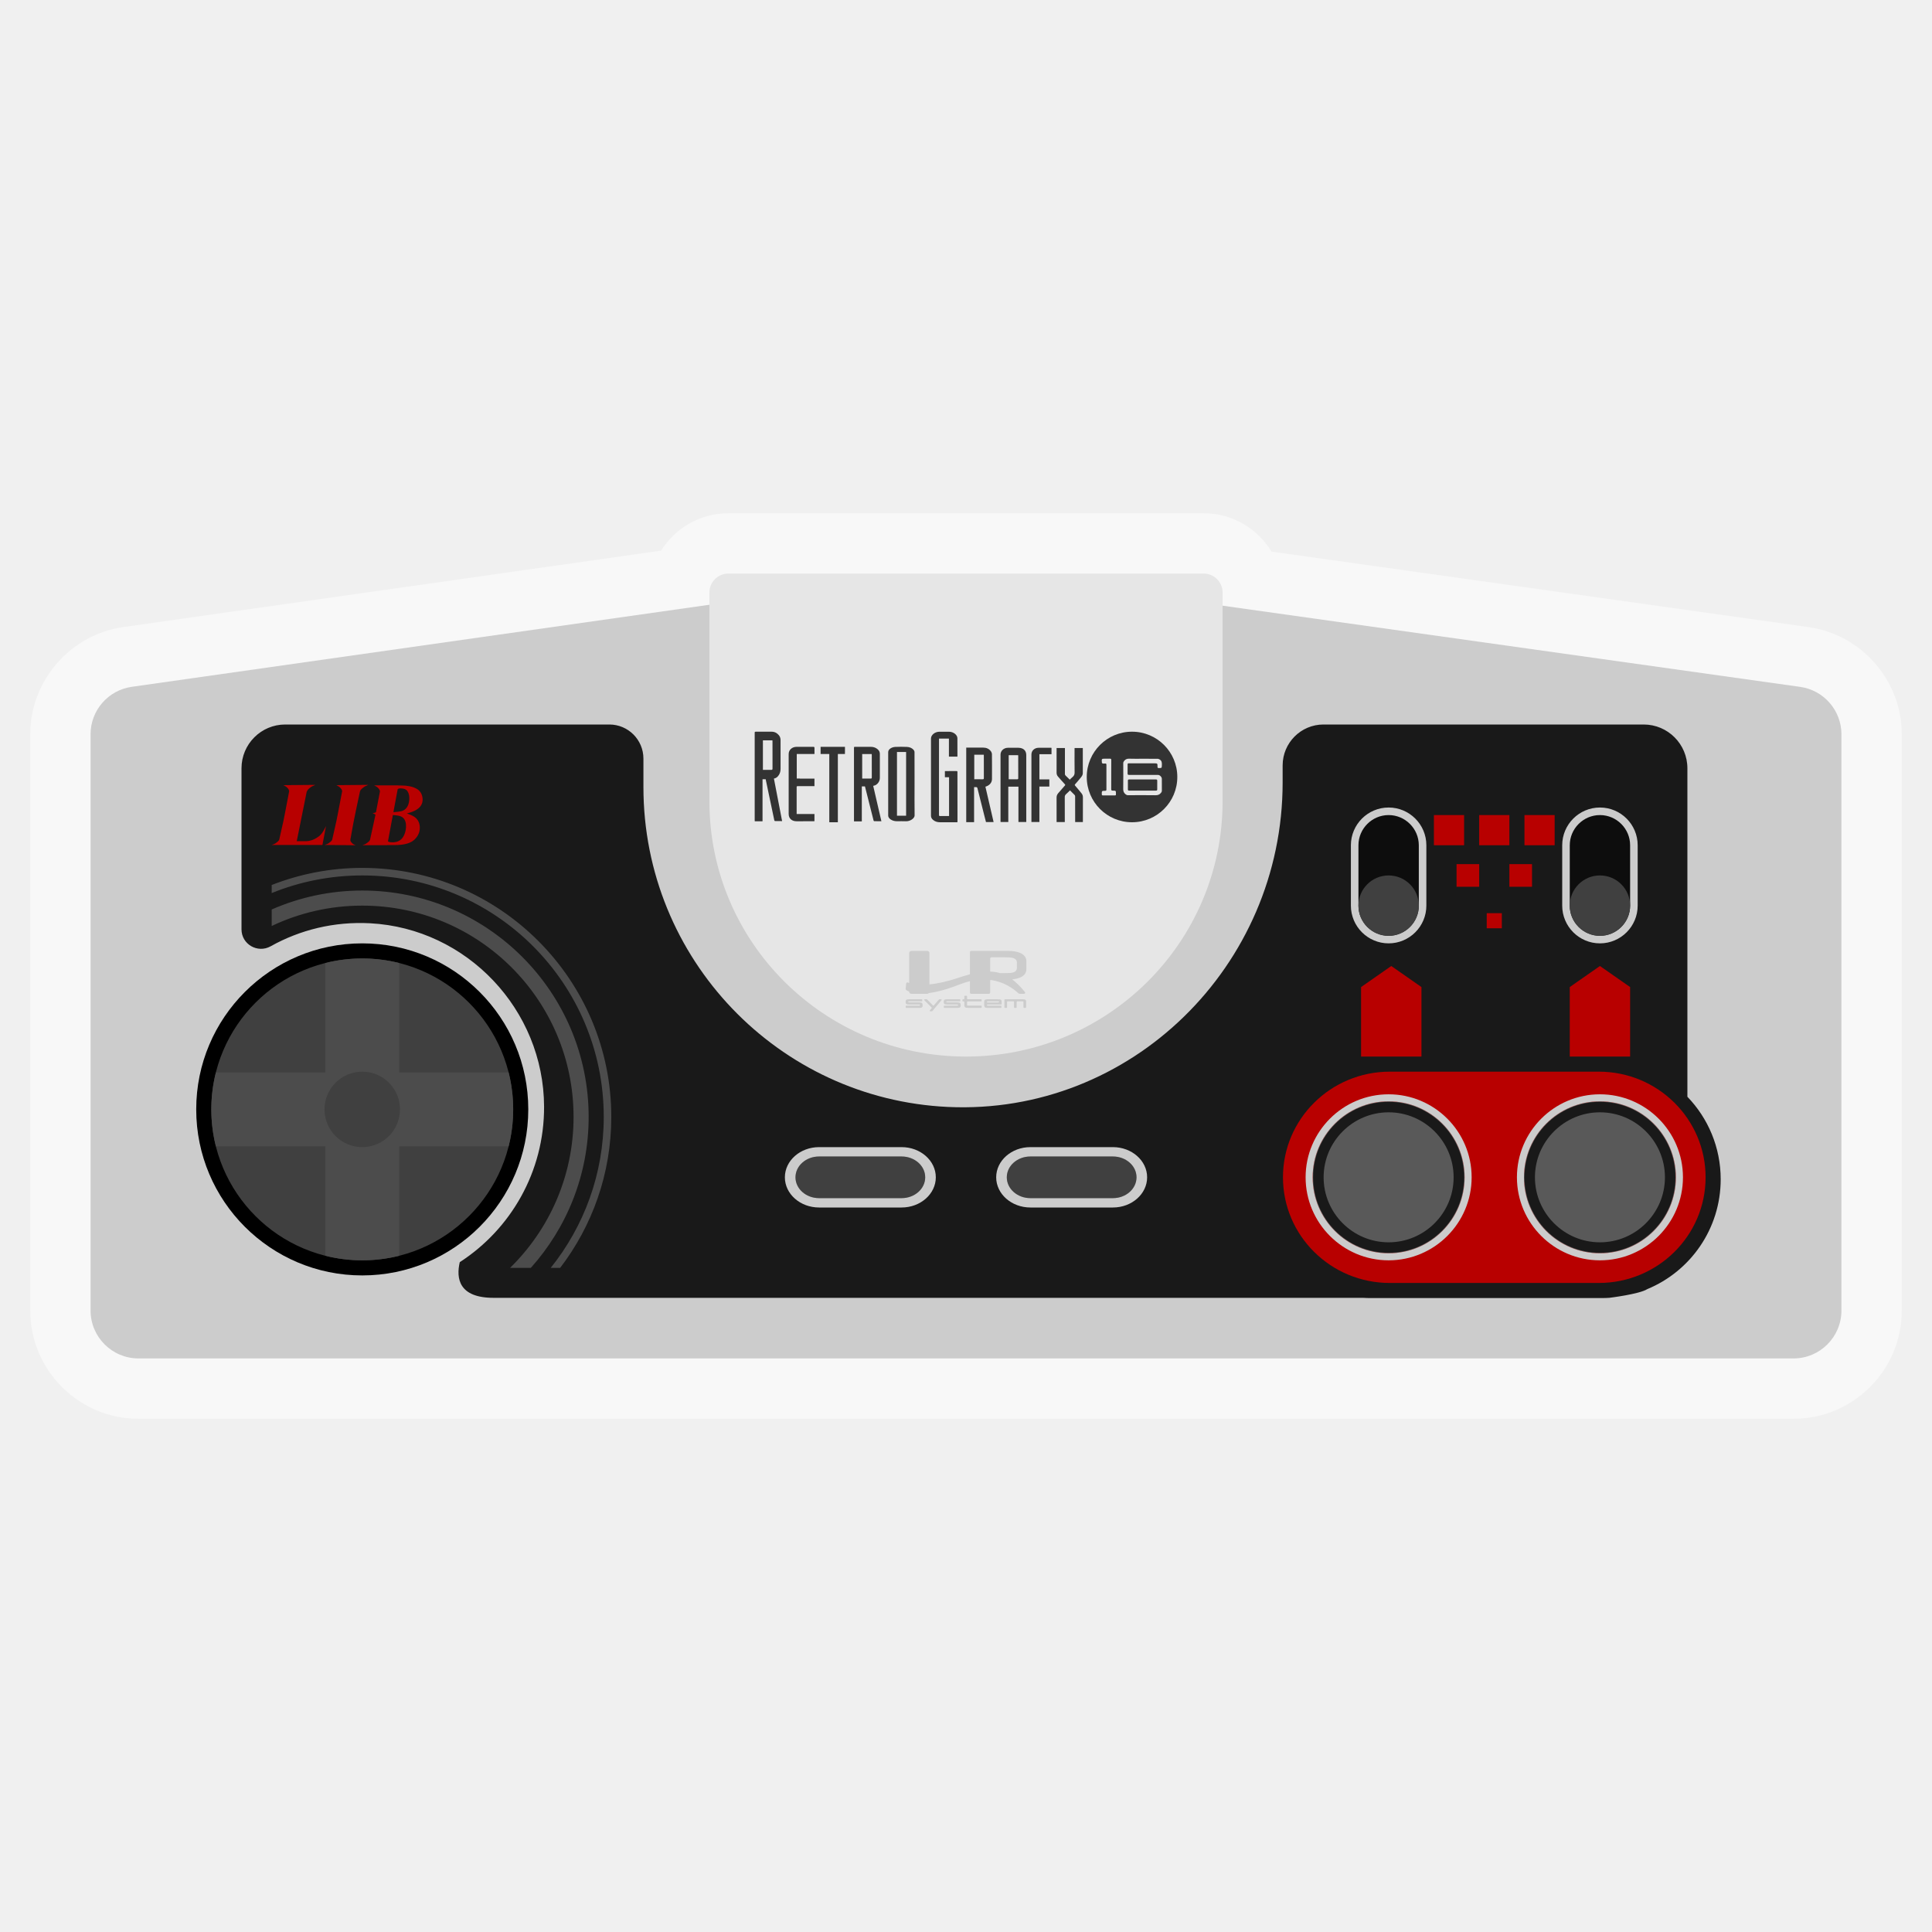
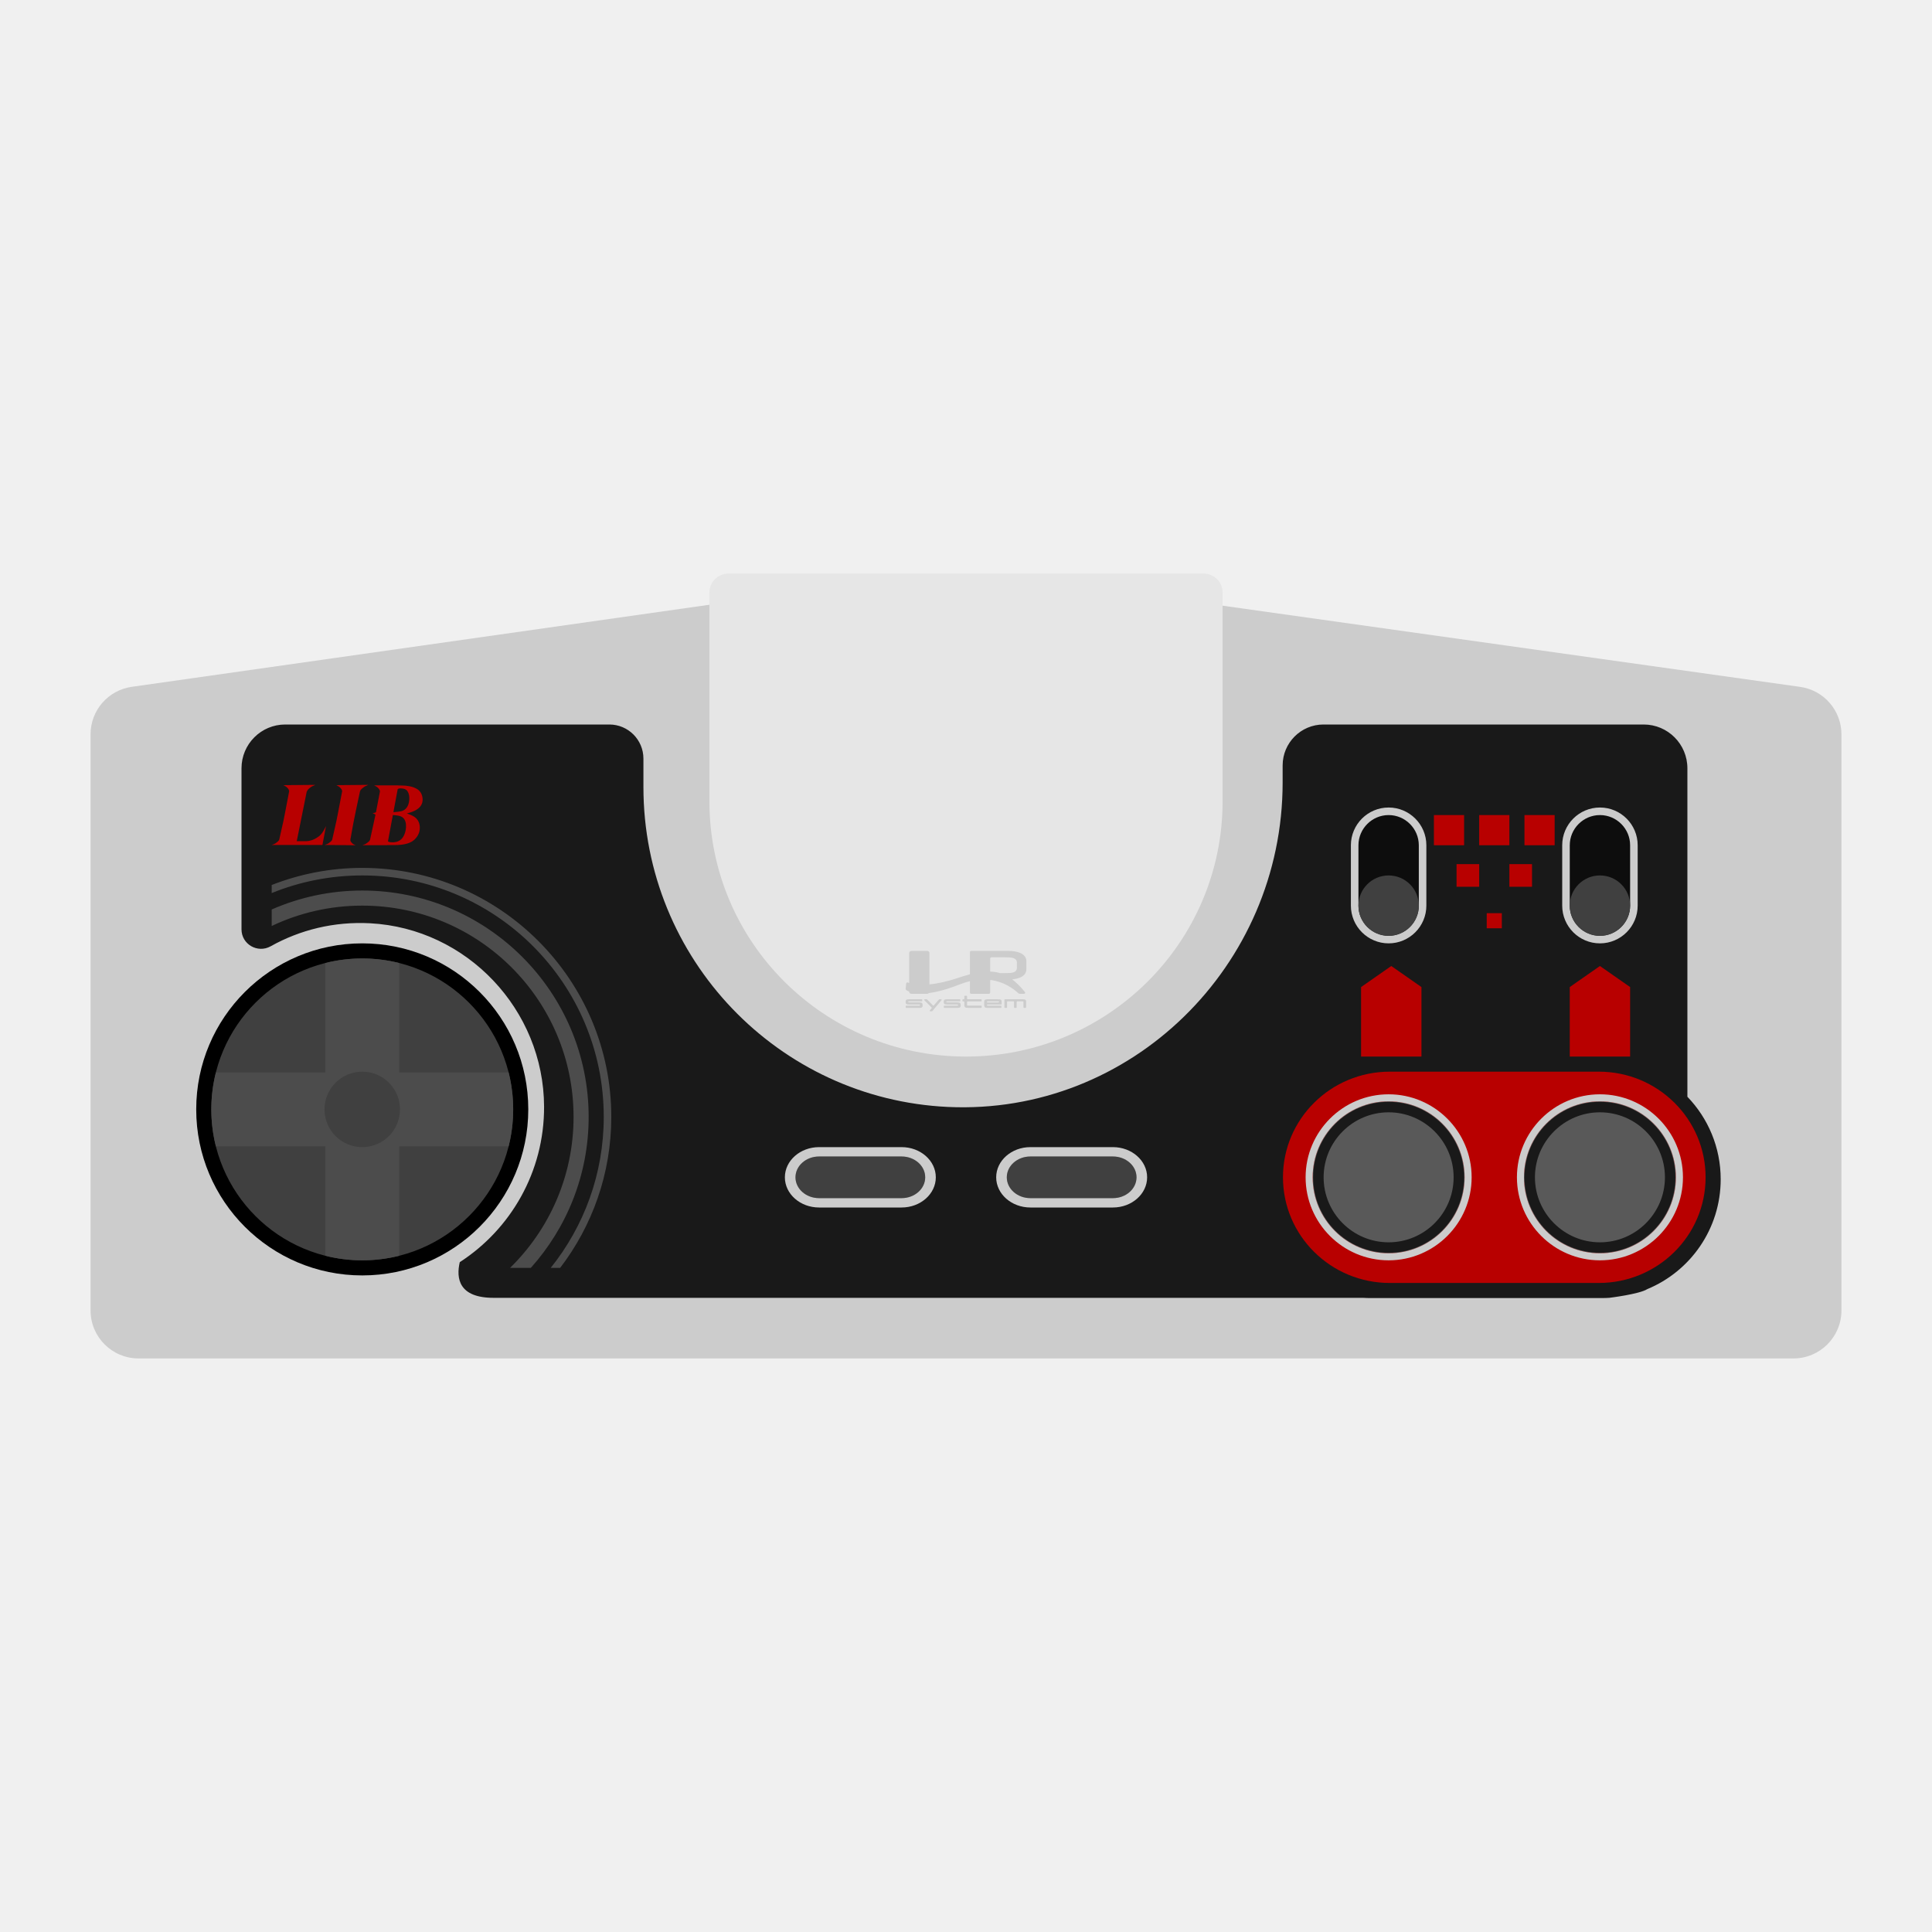
<svg xmlns="http://www.w3.org/2000/svg" viewBox="0 0 341.333 341.333" height="341.333" width="341.333" xml:space="preserve" id="svg2" version="1.1">
  <defs id="defs6">
    <clipPath id="clipPath18" clipPathUnits="userSpaceOnUse">
      <path id="path16" d="M 0,256 H 256 V 0 H 0 Z" />
    </clipPath>
    <clipPath id="clipPath26" clipPathUnits="userSpaceOnUse">
      <path id="path24" d="M 4,188 H 252 V 68 H 4 Z" />
    </clipPath>
  </defs>
-   <g id="g20" transform="matrix(1.333333,0,0,-1.333333,0,341.3333)">
-     <g id="g22" />
-     <g id="g34">
-       <g clip-path="url(#clipPath26)" id="g32" style="opacity:0.5">
-         <g transform="translate(239.6432,172.9085)" id="g30">
-           <path d="m 0,0 -71.153,10.001 c -1.844,3.048 -5.194,5.09 -9.013,5.09 h -62.954 c -3.765,0 -7.074,-1.984 -8.934,-4.961 L -223.308,0.005 c -7.032,-0.999 -12.335,-7.109 -12.335,-14.212 v -76.346 c 0,-7.916 6.439,-14.356 14.354,-14.356 H -1.998 c 7.915,0 14.355,6.44 14.355,14.356 v 76.337 C 12.357,-7.102 7.044,-0.99 0,0" style="fill:#ffffff;fill-opacity:1;fill-rule:nonzero;stroke:none" id="path28" />
-         </g>
-       </g>
-     </g>
-   </g>
  <g id="g36" transform="matrix(1.333333,0,0,-1.333333,16,231.5263)">
    <path d="m 0,0 c 0,-3.51 2.845,-6.355 6.355,-6.355 h 219.29 c 3.51,0 6.355,2.845 6.355,6.355 v 76.338 c 0,3.168 -2.333,5.852 -5.47,6.293 l -77.918,10.952 c -0.293,0.041 -0.589,0.062 -0.884,0.062 H 83.371 c -0.299,0 -0.598,-0.021 -0.894,-0.064 L 5.461,82.638 C 2.328,82.193 0,79.511 0,76.346" style="fill:#cccccc;fill-opacity:1;fill-rule:nonzero;stroke:none" id="path38" />
  </g>
  <g id="g40" transform="matrix(1.333333,0,0,-1.333333,304,208.3439)">
    <path d="m 0,0 c 0,4.248 -1.682,8.1 -4.412,10.932 v 43.52 c 0,3.207 -2.594,5.806 -5.795,5.806 h -42.422 c -2.991,0 -5.415,-2.43 -5.415,-5.426 v -2.261 c 0,-24.316 -20.116,-44.122 -44.359,-42.988 -22.456,1.051 -40.34,19.625 -40.34,42.385 v 3.768 c 0,2.497 -2.021,4.522 -4.514,4.522 h -42.948 c -3.201,0 -5.795,-2.599 -5.795,-5.806 V 33.121 c 0,-1.989 2.134,-3.218 3.867,-2.249 3.867,2.164 8.383,3.303 13.183,3.048 12.812,-0.683 23,-11.446 23.043,-24.3 0.029,-8.645 -4.431,-16.244 -11.172,-20.606 -0.494,-2.129 -0.149,-4.725 4.477,-4.725 h 115.204 c 0.313,-0.019 0.628,-0.031 0.946,-0.031 h 30.74 c 0.318,0 0.633,0.012 0.946,0.031 0,0 4.005,0.487 5.038,1.154 C -4.019,-12.199 0,-6.571 0,0" style="fill:#191919;fill-opacity:1;fill-rule:nonzero;stroke:none" id="path42" />
  </g>
  <g id="g44" transform="matrix(1.333333,0,0,-1.333333,212.6363,101.3333)">
    <path d="m 0,0 h -62.954 c -1.394,0 -2.523,-1.124 -2.523,-2.51 v -27.661 c 0,-18.683 15.222,-33.829 34,-33.829 18.778,0 34,15.146 34,33.829 V -2.51 C 2.523,-1.124 1.393,0 0,0" style="fill:#e6e6e6;fill-opacity:1;fill-rule:nonzero;stroke:none" id="path46" />
  </g>
  <g id="g48" transform="matrix(1.333333,0,0,-1.333333,93.33333,196)">
    <path d="m 0,0 c 0,-12.15 -9.85,-22 -22,-22 -12.15,0 -22,9.85 -22,22 0,12.15 9.85,22 22,22 C -9.85,22 0,12.15 0,0" style="fill:#000000;fill-opacity:1;fill-rule:nonzero;stroke:none" id="path50" />
  </g>
  <g id="g52" transform="matrix(1.333333,0,0,-1.333333,90.66666,196)">
    <path d="m 0,0 c 0,-11.046 -8.954,-20 -20,-20 -11.046,0 -20,8.954 -20,20 0,11.046 8.954,20 20,20 C -8.954,20 0,11.046 0,0" style="fill:#404040;fill-opacity:1;fill-rule:nonzero;stroke:none" id="path54" />
  </g>
  <g id="g56" transform="matrix(1.333333,0,0,-1.333333,70.5248,170.1407)">
    <path d="M 0,0 C -1.566,0.394 -3.205,0.605 -4.894,0.605 -6.582,0.605 -8.221,0.394 -9.787,0 v -14.501 h -14.501 c -0.394,-1.566 -0.606,-3.205 -0.606,-4.894 0,-1.688 0.212,-3.327 0.606,-4.893 h 14.501 v -14.501 c 1.566,-0.394 3.205,-0.606 4.893,-0.606 1.689,0 3.328,0.212 4.894,0.606 v 14.501 h 14.501 c 0.394,1.566 0.605,3.205 0.605,4.893 0,1.689 -0.211,3.328 -0.605,4.894 H 0 Z" style="fill:#4c4c4c;fill-opacity:1;fill-rule:nonzero;stroke:none" id="path58" />
  </g>
  <g id="g60" transform="matrix(1.333333,0,0,-1.333333,70.66666,196)">
    <path d="m 0,0 c 0,-2.761 -2.239,-5 -5,-5 -2.761,0 -5,2.239 -5,5 0,2.761 2.239,5 5,5 2.761,0 5,-2.239 5,-5" style="fill:#404040;fill-opacity:1;fill-rule:nonzero;stroke:none" id="path62" />
  </g>
  <g id="g64" transform="matrix(1.333333,0,0,-1.333333,282.4616,189.3333)">
    <path d="m 0,0 h -27.692 c -7.817,0 -14.154,-6.268 -14.154,-14 0,-7.732 6.337,-14 14.154,-14 H 0 c 7.817,0 14.154,6.268 14.154,14 C 14.154,-6.268 7.817,0 0,0" style="fill:#b80000;fill-opacity:1;fill-rule:nonzero;stroke:none" id="path66" />
  </g>
  <g id="g68" transform="matrix(1.333333,0,0,-1.333333,258.7584,208)">
    <path d="m 0,0 c 0,-5.561 -4.508,-10.069 -10.069,-10.069 -5.561,0 -10.069,4.508 -10.069,10.069 0,5.561 4.508,10.069 10.069,10.069 C -4.508,10.069 0,5.561 0,0" style="fill:#595959;fill-opacity:1;fill-rule:nonzero;stroke:none" id="path70" />
  </g>
  <g id="g72" transform="matrix(1.333333,0,0,-1.333333,245.3333,194.6667)">
    <path d="m 0,0 c -5.523,0 -10,-4.477 -10,-10 0,-5.523 4.477,-10 10,-10 5.523,0 10,4.477 10,10 C 10,-4.477 5.523,0 0,0 m 0,-1.387 c 4.749,0 8.613,-3.864 8.613,-8.613 0,-4.749 -3.864,-8.613 -8.613,-8.613 -4.749,0 -8.613,3.864 -8.613,8.613 0,4.749 3.864,8.613 8.613,8.613" style="fill:#191919;fill-opacity:1;fill-rule:nonzero;stroke:none" id="path74" />
  </g>
  <g id="g76" transform="matrix(1.333333,0,0,-1.333333,245.3333,193.3333)">
    <path d="m 0,0 c -6.065,0 -11,-4.935 -11,-11 0,-6.065 4.935,-11 11,-11 6.065,0 11,4.935 11,11 C 11,-4.935 6.065,0 0,0 m 0,-0.931 c 5.561,0 10.069,-4.508 10.069,-10.069 0,-5.561 -4.508,-10.069 -10.069,-10.069 -5.561,0 -10.069,4.508 -10.069,10.069 0,5.561 4.508,10.069 10.069,10.069" style="fill:#cccccc;fill-opacity:1;fill-rule:nonzero;stroke:none" id="path78" />
  </g>
  <g id="g80" transform="matrix(1.333333,0,0,-1.333333,296.0917,208)">
    <path d="m 0,0 c 0,-5.561 -4.508,-10.069 -10.069,-10.069 -5.561,0 -10.069,4.508 -10.069,10.069 0,5.561 4.508,10.069 10.069,10.069 C -4.508,10.069 0,5.561 0,0" style="fill:#595959;fill-opacity:1;fill-rule:nonzero;stroke:none" id="path82" />
  </g>
  <g id="g84" transform="matrix(1.333333,0,0,-1.333333,282.6667,194.6667)">
    <path d="m 0,0 c -5.523,0 -10,-4.477 -10,-10 0,-5.523 4.477,-10 10,-10 5.523,0 10,4.477 10,10 C 10,-4.477 5.523,0 0,0 m 0,-1.387 c 4.749,0 8.613,-3.864 8.613,-8.613 0,-4.749 -3.864,-8.613 -8.613,-8.613 -4.749,0 -8.613,3.864 -8.613,8.613 0,4.749 3.864,8.613 8.613,8.613" style="fill:#191919;fill-opacity:1;fill-rule:nonzero;stroke:none" id="path86" />
  </g>
  <g id="g88" transform="matrix(1.333333,0,0,-1.333333,282.6667,193.3333)">
    <path d="m 0,0 c -6.065,0 -11,-4.935 -11,-11 0,-6.065 4.935,-11 11,-11 6.065,0 11,4.935 11,11 C 11,-4.935 6.065,0 0,0 m 0,-0.931 c 5.561,0 10.069,-4.508 10.069,-10.069 0,-5.561 -4.508,-10.069 -10.069,-10.069 -5.561,0 -10.069,4.508 -10.069,10.069 0,5.561 4.508,10.069 10.069,10.069" style="fill:#cccccc;fill-opacity:1;fill-rule:nonzero;stroke:none" id="path90" />
  </g>
  <g id="g92" transform="matrix(1.333333,0,0,-1.333333,163.4584,208)">
    <path d="m 0,0 c 0,-1.524 -1.399,-2.759 -3.125,-2.759 h -10.938 c -1.725,0 -3.124,1.235 -3.124,2.759 0,1.524 1.399,2.759 3.124,2.759 H -3.125 C -1.399,2.759 0,1.524 0,0" style="fill:#404040;fill-opacity:1;fill-rule:nonzero;stroke:none" id="path94" />
  </g>
  <g id="g96" transform="matrix(1.333333,0,0,-1.333333,159.2917,202.6667)">
    <path d="m 0,0 h -10.938 c -2.498,0 -4.531,-1.794 -4.531,-4 0,-2.206 2.033,-4 4.531,-4 H 0 c 2.499,0 4.531,1.794 4.531,4 0,2.206 -2.032,4 -4.531,4 M 0,-1.241 C 1.726,-1.241 3.125,-2.476 3.125,-4 3.125,-5.524 1.726,-6.759 0,-6.759 h -10.938 c -1.725,0 -3.125,1.235 -3.125,2.759 0,1.524 1.4,2.759 3.125,2.759 H 0" style="fill:#cccccc;fill-opacity:1;fill-rule:nonzero;stroke:none" id="path98" />
  </g>
  <g id="g100" transform="matrix(1.333333,0,0,-1.333333,200.7916,208)">
    <path d="m 0,0 c 0,-1.524 -1.399,-2.759 -3.125,-2.759 h -10.938 c -1.725,0 -3.124,1.235 -3.124,2.759 0,1.524 1.399,2.759 3.124,2.759 H -3.125 C -1.399,2.759 0,1.524 0,0" style="fill:#404040;fill-opacity:1;fill-rule:nonzero;stroke:none" id="path102" />
  </g>
  <g id="g104" transform="matrix(1.333333,0,0,-1.333333,196.6249,202.6667)">
    <path d="m 0,0 h -10.938 c -2.498,0 -4.531,-1.794 -4.531,-4 0,-2.206 2.033,-4 4.531,-4 H 0 c 2.499,0 4.531,1.794 4.531,4 0,2.206 -2.032,4 -4.531,4 M 0,-1.241 C 1.726,-1.241 3.125,-2.476 3.125,-4 3.125,-5.524 1.726,-6.759 0,-6.759 h -10.938 c -1.725,0 -3.125,1.235 -3.125,2.759 0,1.524 1.4,2.759 3.125,2.759 H 0" style="fill:#cccccc;fill-opacity:1;fill-rule:nonzero;stroke:none" id="path106" />
  </g>
  <g id="g108" transform="matrix(1.333333,0,0,-1.333333,282.6667,165.3333)">
    <path d="m 0,0 v 0 c -2.2,0 -4,1.8 -4,4 v 8 c 0,2.2 1.8,4 4,4 2.2,0 4,-1.8 4,-4 V 4 C 4,1.8 2.2,0 0,0" style="fill:#0d0d0d;fill-opacity:1;fill-rule:nonzero;stroke:none" id="path110" />
  </g>
  <g id="g112" transform="matrix(1.333333,0,0,-1.333333,282.6667,142.6667)">
    <path d="m 0,0 c -2.757,0 -5,-2.243 -5,-5 v -8 c 0,-2.757 2.243,-5 5,-5 2.757,0 5,2.243 5,5 v 8 C 5,-2.243 2.757,0 0,0 m 0,-1 c 2.2,0 4,-1.8 4,-4 v -8 c 0,-2.2 -1.8,-4 -4,-4 -2.2,0 -4,1.8 -4,4 v 8 c 0,2.2 1.8,4 4,4" style="fill:#cccccc;fill-opacity:1;fill-rule:nonzero;stroke:none" id="path114" />
  </g>
  <g id="g116" transform="matrix(1.333333,0,0,-1.333333,288,160)">
    <path d="m 0,0 c 0,-2.209 -1.791,-4 -4,-4 -2.209,0 -4,1.791 -4,4 0,2.209 1.791,4 4,4 2.209,0 4,-1.791 4,-4" style="fill:#404040;fill-opacity:1;fill-rule:nonzero;stroke:none" id="path118" />
  </g>
  <g id="g120" transform="matrix(1.333333,0,0,-1.333333,245.3333,165.3333)">
    <path d="m 0,0 v 0 c -2.2,0 -4,1.8 -4,4 v 8 c 0,2.2 1.8,4 4,4 2.2,0 4,-1.8 4,-4 V 4 C 4,1.8 2.2,0 0,0" style="fill:#0d0d0d;fill-opacity:1;fill-rule:nonzero;stroke:none" id="path122" />
  </g>
  <g id="g124" transform="matrix(1.333333,0,0,-1.333333,245.3333,142.6667)">
    <path d="m 0,0 c -2.757,0 -5,-2.243 -5,-5 v -8 c 0,-2.757 2.243,-5 5,-5 2.757,0 5,2.243 5,5 v 8 C 5,-2.243 2.757,0 0,0 m 0,-1 c 2.2,0 4,-1.8 4,-4 v -8 c 0,-2.2 -1.8,-4 -4,-4 -2.2,0 -4,1.8 -4,4 v 8 c 0,2.2 1.8,4 4,4" style="fill:#cccccc;fill-opacity:1;fill-rule:nonzero;stroke:none" id="path126" />
  </g>
  <g id="g128" transform="matrix(1.333333,0,0,-1.333333,250.6667,160)">
    <path d="m 0,0 c 0,-2.209 -1.791,-4 -4,-4 -2.209,0 -4,1.791 -4,4 0,2.209 1.791,4 4,4 2.209,0 4,-1.791 4,-4" style="fill:#404040;fill-opacity:1;fill-rule:nonzero;stroke:none" id="path130" />
  </g>
  <path d="m 258.667,149.333 h -5.333 V 144 h 5.333 z" style="fill:#b80000;fill-opacity:1;fill-rule:nonzero;stroke:none;stroke-width:1.333" id="path132" />
  <path d="m 261.333,156.667 h -4 v -4 h 4 z" style="fill:#b80000;fill-opacity:1;fill-rule:nonzero;stroke:none;stroke-width:1.333" id="path134" />
  <path d="m 266.667,149.333 h -5.333 V 144 h 5.333 z" style="fill:#b80000;fill-opacity:1;fill-rule:nonzero;stroke:none;stroke-width:1.333" id="path136" />
  <path d="m 274.667,149.333 h -5.333 V 144 h 5.333 z" style="fill:#b80000;fill-opacity:1;fill-rule:nonzero;stroke:none;stroke-width:1.333" id="path138" />
  <path d="m 270.667,156.667 h -4 v -4 h 4 z" style="fill:#b80000;fill-opacity:1;fill-rule:nonzero;stroke:none;stroke-width:1.333" id="path140" />
  <path d="m 265.333,164 h -2.667 v -2.667 h 2.667 z" style="fill:#b80000;fill-opacity:1;fill-rule:nonzero;stroke:none;stroke-width:1.333" id="path142" />
  <g id="g144" transform="matrix(1.333333,0,0,-1.333333,59.4244,138.7161)">
    <path d="M 0,0 C 0.193,-0.097 0.386,-0.194 0.513,-0.335 0.64,-0.477 0.797,-0.658 0.76,-0.85 L 0.269,-3.419 C 0.23,-3.62 0.061,-4.506 0.025,-4.667 L -0.538,-7.17 C -0.59,-7.401 -0.827,-7.545 -0.995,-7.671 -1.164,-7.797 -1.356,-7.861 -1.548,-7.925 L 2.557,-7.963 C 2.393,-7.898 2.229,-7.834 2.113,-7.707 1.997,-7.58 1.82,-7.434 1.862,-7.201 l 0.372,2.065 0.355,1.764 0.544,2.551 c 0.041,0.195 0.27,0.377 0.453,0.52 0.182,0.143 0.413,0.24 0.643,0.338 z" style="fill:#b80000;fill-opacity:1;fill-rule:nonzero;stroke:none" id="path146" />
  </g>
  <g id="g148" transform="matrix(1.333333,0,0,-1.333333,56.31786,147.7737)">
    <path d="m 0,0 c -0.441,-0.333 -1.046,-0.626 -1.685,-0.626 h -1.232 l 1.329,6.598 0.03,10e-4 c 0.041,0.194 0.27,0.376 0.453,0.519 0.183,0.143 0.413,0.24 0.644,0.338 L -4.691,6.793 C -4.498,6.696 -4.305,6.599 -4.178,6.458 -4.051,6.316 -3.894,6.136 -3.931,5.943 L -4.422,3.374 C -4.46,3.173 -4.629,2.288 -4.666,2.126 l -0.563,-2.503 c -0.051,-0.231 -0.289,-0.375 -0.457,-0.501 -0.168,-0.126 -0.36,-0.19 -0.552,-0.254 H 0.486 L 0.958,1.373 C 0.699,0.853 0.441,0.333 0,0" style="fill:#b80000;fill-opacity:1;fill-rule:nonzero;stroke:none" id="path150" />
  </g>
  <g id="g152" transform="matrix(1.333333,0,0,-1.333333,71.44453,147.4292)">
    <path d="m 0,0 c -0.283,-0.692 -0.803,-1.038 -1.559,-1.038 -0.206,0 -0.358,0.015 -0.457,0.046 -0.065,0.022 -0.118,0.05 -0.16,0.085 l 0.649,3.482 C -1.006,2.544 -0.639,2.478 -0.426,2.375 -0.038,2.187 0.174,1.822 0.211,1.28 0.24,0.838 0.17,0.411 0,0 M -0.525,6.108 C -0.089,6.108 0.21,5.999 0.372,5.783 0.534,5.566 0.627,5.285 0.65,4.939 0.666,4.709 0.648,4.477 0.598,4.243 0.522,3.882 0.376,3.6 0.161,3.396 -0.011,3.235 -0.202,3.13 -0.414,3.082 -0.608,3.038 -0.955,2.995 -1.456,2.952 L -0.89,5.99 c 0.068,0.078 0.189,0.118 0.365,0.118 M 1.428,2.258 C 1.208,2.435 0.841,2.612 0.33,2.789 0.867,2.92 1.292,3.083 1.604,3.279 2.184,3.64 2.453,4.122 2.413,4.725 2.371,5.348 2.096,5.798 1.587,6.077 1.079,6.355 0.38,6.494 -0.51,6.494 h -0.283 l -0.02,-0.091 0.02,0.105 h -3.213 c 0.193,-0.097 0.386,-0.194 0.513,-0.335 0.126,-0.142 0.284,-0.322 0.247,-0.515 0,0 -0.497,-2.593 -0.5,-2.605 l -0.019,-0.1 C -3.899,2.871 -4.058,2.845 -4.216,2.821 -4.074,2.765 -3.932,2.709 -3.832,2.611 l -0.712,-3.273 c -0.052,-0.231 -0.289,-0.375 -0.457,-0.501 -0.169,-0.126 -0.361,-0.19 -0.553,-0.254 h 3.283 l 0.002,0.01 h 0.966 c 1.261,0 2.145,0.245 2.65,0.736 C 1.852,-0.181 2.082,0.39 2.039,1.04 2.004,1.556 1.801,1.962 1.428,2.258" style="fill:#b80000;fill-opacity:1;fill-rule:nonzero;stroke:none" id="path154" />
  </g>
  <g id="g156" transform="matrix(1.333333,0,0,-1.333333,179.6595,171.0032)">
    <path d="M 0,0 C 0,-0.321 -0.193,-0.529 -0.579,-0.623 -0.761,-0.668 -1.096,-0.69 -1.585,-0.69 h -0.642 c -0.409,0.122 -0.843,0.19 -1.314,0.205 v 1.358 0.374 c 0,0.087 0.077,0.158 0.172,0.158 h 1.594 c 0.562,0 0.93,-0.017 1.105,-0.05 C -0.223,1.26 0,1.047 0,0.715 Z M 0.425,1.986 C 0.009,2.164 -0.509,2.252 -1.129,2.252 h -4.796 -0.127 c -0.095,0 -0.171,-0.07 -0.171,-0.157 v -2.943 c -0.465,-0.121 -0.96,-0.27 -1.492,-0.449 -1.599,-0.538 -2.875,-0.793 -3.875,-0.889 v 3.059 1.105 c 0,0.152 -0.133,0.274 -0.298,0.274 h -2.086 -10e-4 c -0.164,0 -0.298,-0.122 -0.298,-0.274 v -3.977 c -0.071,0.023 -0.132,0.046 -0.183,0.067 -0.097,0.04 -0.205,-0.03 -0.216,-0.14 l -0.072,-0.699 c -0.006,-0.059 0.018,-0.115 0.063,-0.149 0.071,-0.054 0.201,-0.144 0.408,-0.232 v -0.007 c 0,-0.151 0.134,-0.274 0.298,-0.274 h 2.087 v 0 c 0.09,0 0.17,0.037 0.225,0.095 1.018,0.134 2.349,0.469 4.081,1.15 0.472,0.186 0.925,0.327 1.359,0.429 v -0.294 -1.222 c 0,-0.087 0.076,-0.158 0.171,-0.158 h 2.34 v 0 c 0.095,0 0.171,0.071 0.171,0.158 v 1.58 c 0,0.037 0.015,0.07 0.037,0.097 1.735,-0.229 2.967,-1.082 3.691,-1.755 0.055,-0.052 0.129,-0.08 0.205,-0.08 h 0.557 c 0.125,0 0.195,0.139 0.117,0.233 -0.574,0.694 -1.123,1.255 -1.692,1.684 0.406,0.036 0.756,0.117 1.051,0.244 0.553,0.233 0.83,0.604 0.83,1.114 v 1.031 c 0,0.504 -0.277,0.875 -0.83,1.113" style="fill:#cccccc;fill-opacity:1;fill-rule:nonzero;stroke:none" id="path158" />
  </g>
  <g id="g160" transform="matrix(1.333333,0,0,-1.333333,162.9384,177.2569)">
    <path d="m 0,0 c -0.012,0.023 -0.035,0.044 -0.069,0.064 -0.073,0.04 -0.202,0.06 -0.387,0.06 h -1.332 c -0.041,0 -0.074,0.03 -0.074,0.068 v 0.001 c 0,0.038 0.033,0.068 0.074,0.068 h 1.716 c 0.041,0 0.075,0.031 0.075,0.068 v 0.134 c 0,0.038 -0.034,0.069 -0.075,0.069 h -1.731 c -0.112,0 -0.201,-0.015 -0.266,-0.044 -0.035,-0.015 -0.064,-0.043 -0.09,-0.084 -0.03,-0.047 -0.045,-0.117 -0.045,-0.209 0,-0.158 0.039,-0.258 0.117,-0.3 0.068,-0.036 0.18,-0.054 0.337,-0.054 h 1.377 c 0.041,0 0.074,-0.031 0.074,-0.069 v -0.015 c 0,-0.037 -0.033,-0.068 -0.074,-0.068 h -1.743 c -0.041,0 -0.074,-0.03 -0.074,-0.068 v -0.158 c 0,-0.038 0.033,-0.068 0.074,-0.068 h 1.746 c 0.108,0 0.191,0.009 0.249,0.029 0.058,0.02 0.101,0.053 0.13,0.099 0.027,0.042 0.04,0.108 0.04,0.196 0,0.052 -0.005,0.106 -0.014,0.161 C 0.025,-0.064 0.013,-0.024 0,0" style="fill:#cccccc;fill-opacity:1;fill-rule:nonzero;stroke:none" id="path162" />
  </g>
  <g id="g164" transform="matrix(1.333333,0,0,-1.333333,166.2652,176.5483)">
    <path d="m 0,0 h -0.225 c -0.023,0 -0.044,-0.01 -0.059,-0.026 l -0.681,-0.789 c -0.029,-0.033 -0.083,-0.034 -0.113,-0.003 l -0.771,0.795 C -1.863,-0.008 -1.883,0 -1.904,0 h -0.269 c -0.065,0 -0.099,-0.071 -0.055,-0.114 l 0.976,-0.98 c 0.025,-0.025 0.026,-0.062 0.004,-0.089 l -0.253,-0.295 c -0.039,-0.045 -0.004,-0.111 0.058,-0.111 h 0.229 c 0.023,0 0.044,0.01 0.058,0.027 L 0.059,-0.11 C 0.096,-0.065 0.062,0 0,0" style="fill:#cccccc;fill-opacity:1;fill-rule:nonzero;stroke:none" id="path166" />
  </g>
  <g id="g168" transform="matrix(1.333333,0,0,-1.333333,169.6639,177.2569)">
    <path d="m 0,0 c -0.012,0.023 -0.035,0.044 -0.069,0.064 -0.073,0.04 -0.202,0.06 -0.387,0.06 h -1.332 c -0.041,0 -0.074,0.03 -0.074,0.068 v 0.001 c 0,0.038 0.033,0.068 0.074,0.068 h 1.716 c 0.041,0 0.075,0.031 0.075,0.068 v 0.134 c 0,0.038 -0.034,0.069 -0.075,0.069 h -1.731 c -0.112,0 -0.201,-0.015 -0.266,-0.044 -0.035,-0.015 -0.064,-0.043 -0.09,-0.084 -0.03,-0.047 -0.045,-0.117 -0.045,-0.209 0,-0.158 0.039,-0.258 0.117,-0.3 0.068,-0.036 0.18,-0.054 0.337,-0.054 h 1.377 c 0.041,0 0.074,-0.031 0.074,-0.069 v -0.015 c 0,-0.037 -0.033,-0.068 -0.074,-0.068 h -1.743 c -0.041,0 -0.074,-0.03 -0.074,-0.068 v -0.158 c 0,-0.038 0.033,-0.068 0.074,-0.068 h 1.746 c 0.108,0 0.191,0.009 0.249,0.029 0.058,0.02 0.101,0.053 0.13,0.099 0.027,0.042 0.04,0.108 0.04,0.196 0,0.052 -0.005,0.106 -0.014,0.161 C 0.025,-0.064 0.013,-0.024 0,0" style="fill:#cccccc;fill-opacity:1;fill-rule:nonzero;stroke:none" id="path170" />
  </g>
  <g id="g172" transform="matrix(1.333333,0,0,-1.333333,173.3321,176.5483)">
    <path d="m 0,0 h -1.782 c -0.041,0 -0.074,0.031 -0.074,0.068 v 0.328 c 0,0.038 -0.033,0.069 -0.074,0.069 h -0.218 c -0.041,0 -0.075,-0.031 -0.075,-0.069 V 0.068 C -2.223,0.031 -2.256,0 -2.297,0 h -0.1 c -0.041,0 -0.074,-0.031 -0.074,-0.068 v -0.141 c 0,-0.038 0.033,-0.068 0.074,-0.068 h 0.1 c 0.041,0 0.074,-0.031 0.074,-0.069 v -0.399 c 10e-4,-0.108 0.019,-0.192 0.054,-0.252 0.018,-0.033 0.05,-0.061 0.097,-0.086 0.06,-0.035 0.169,-0.053 0.328,-0.054 H 0 c 0.041,0 0.074,0.031 0.074,0.068 v 0.165 c 0,0.038 -0.033,0.069 -0.074,0.069 h -1.782 c -0.041,0 -0.074,0.03 -0.074,0.068 v 0.421 c 0,0.038 0.033,0.069 0.074,0.069 H 0 c 0.041,0 0.074,0.03 0.074,0.068 v 0.141 C 0.074,-0.031 0.041,0 0,0" style="fill:#cccccc;fill-opacity:1;fill-rule:nonzero;stroke:none" id="path174" />
  </g>
  <g id="g176" transform="matrix(1.333333,0,0,-1.333333,176.4965,177.018)">
    <path d="m 0,0 c 0,-0.038 -0.033,-0.068 -0.074,-0.068 h -1.448 c -0.041,0 -0.074,0.03 -0.074,0.068 v 0.014 c 0,0.037 0.033,0.068 0.074,0.068 h 1.448 C -0.033,0.082 0,0.051 0,0.014 Z M 0.212,0.314 C 0.163,0.339 0.038,0.352 -0.163,0.352 H -1.596 C -1.718,0.352 -1.809,0.328 -1.867,0.281 -1.931,0.23 -1.963,0.152 -1.963,0.046 V -0.43 c 0,-0.115 0.028,-0.202 0.084,-0.26 0.06,-0.063 0.154,-0.095 0.283,-0.095 h 1.843 c 0.041,0 0.074,0.031 0.074,0.069 v 0.158 c 0,0.037 -0.033,0.068 -0.074,0.068 h -1.769 c -0.041,0 -0.074,0.031 -0.074,0.068 v 0.015 c 0,0.038 0.033,0.068 0.074,0.068 h 1.796 c 0.041,0 0.074,0.031 0.074,0.069 v 0.232 C 0.348,0.09 0.336,0.176 0.311,0.222 0.29,0.263 0.257,0.294 0.212,0.314" style="fill:#cccccc;fill-opacity:1;fill-rule:nonzero;stroke:none" id="path178" />
  </g>
  <g id="g180" transform="matrix(1.333333,0,0,-1.333333,180.8128,176.5483)">
    <path d="M 0,0 H -2.446 C -2.487,0 -2.52,-0.031 -2.52,-0.068 v -1.001 c 0,-0.037 0.033,-0.068 0.074,-0.068 h 0.205 c 0.04,0 0.074,0.031 0.074,0.068 v 0.73 c 0,0.038 0.033,0.069 0.074,0.069 h 0.768 c 0.041,0 0.074,-0.031 0.074,-0.069 v -0.73 c 0,-0.037 0.034,-0.068 0.074,-0.068 h 0.205 c 0.041,0 0.074,0.031 0.074,0.068 v 0.73 c 0,0.038 0.033,0.069 0.074,0.069 h 0.75 C -0.033,-0.27 0,-0.301 0,-0.339 v -0.73 c 0,-0.037 0.033,-0.068 0.074,-0.068 h 0.205 c 0.041,0 0.074,0.031 0.074,0.068 v 0.799 c 0,0.081 -0.022,0.144 -0.067,0.189 C 0.239,-0.028 0.144,-0.001 0,0" style="fill:#cccccc;fill-opacity:1;fill-rule:nonzero;stroke:none" id="path182" />
  </g>
  <g id="g184" transform="matrix(1.333333,0,0,-1.333333,106.6667,197.3333)">
    <path d="m 0,0 c 0,-7.57 -2.634,-14.521 -7.028,-20 h 1.253 C -1.53,-14.446 1,-7.514 1,0 c 0,18.196 -14.804,33 -33,33 -4.233,0 -8.278,-0.81 -12,-2.268 V 29.665 C -40.293,31.166 -36.245,32 -32,32 -14.327,32 0,17.673 0,0" style="fill:#4c4c4c;fill-opacity:1;fill-rule:nonzero;stroke:none" id="path186" />
  </g>
  <g id="g188" transform="matrix(1.333333,0,0,-1.333333,64,157.3333)">
    <path d="M 0,0 C -4.265,0 -8.323,-0.901 -12,-2.512 V -4.698 C -8.363,-2.97 -4.295,-2 0,-2 c 15.464,0 28,-12.536 28,-28 0,-7.837 -3.223,-14.918 -8.412,-20 h 2.749 C 27.098,-44.688 30,-37.678 30,-30 30,-13.458 16.542,0 0,0" style="fill:#4c4c4c;fill-opacity:1;fill-rule:nonzero;stroke:none" id="path190" />
  </g>
  <g id="g192" transform="matrix(1.333333,0,0,-1.333333,245.7995,170.6667)">
    <path d="M 0,0 -4,-2.791 V -12 h 8 v 9.209 z" style="fill:#b80000;fill-opacity:1;fill-rule:nonzero;stroke:none" id="path194" />
  </g>
  <g id="g196" transform="matrix(1.333333,0,0,-1.333333,282.6667,170.6667)">
    <path d="M 0,0 -4,-2.791 V -12 h 8 v 9.209 z" style="fill:#b80000;fill-opacity:1;fill-rule:nonzero;stroke:none" id="path198" />
  </g>
-   <path id="path128" style="fill:#333333;fill-opacity:1;fill-rule:nonzero;stroke:none;stroke-width:1.333" d="m 208,137.271 c 0,4.419 -3.581,8 -8,8 -4.419,0 -8,-3.581 -8,-8 0,-4.419 3.581,-8 8,-8 4.419,0 8,3.581 8,8" />
-   <path d="m 158.472,144.113 h 1.613 v -11.255 h -1.613 z m 3.105,-5.623 c 0,1.86 -0.016,3.72 0.009,5.58 0.007,0.488 -0.757,1.057 -1.548,1.024 -0.532,-0.023 -1.068,-0.003 -1.601,-0.004 -0.811,-0.004 -1.517,-0.467 -1.517,-1.001 -0.001,-3.736 -0.001,-7.473 0,-11.211 0,-0.464 0.543,-0.884 1.275,-0.92 0.673,-0.033 1.356,-0.024 2.032,0.001 0.512,0.02 0.907,0.219 1.168,0.504 0.108,0.117 0.173,0.271 0.175,0.408 0.011,1.873 0.008,3.745 0.008,5.619" style="fill:#333333;fill-opacity:1;fill-rule:nonzero;stroke:none;stroke-width:1.333" id="path130-3" />
-   <path id="path134-0" style="fill:#333333;fill-opacity:1;fill-rule:nonzero;stroke:none;stroke-width:1.333" d="m 169.141,133.672 h -1.492 v -3.187 h -1.752 v 0.167 c 0,4.447 0.001,8.893 -0.004,13.34 0,0.148 0.055,0.187 0.233,0.183 0.445,-0.009 0.892,-0.003 1.337,-0.004 0.068,0 0.135,-0.004 0.211,-0.008 v -6.844 h -0.737 v -1.081 c 0.064,-0.004 0.12,-0.009 0.175,-0.009 0.616,-0.001 1.231,0.001 1.847,-0.003 0.144,-0.001 0.195,0.028 0.195,0.151 0,2.919 0.005,5.839 0.008,8.757 0,0.039 -0.007,0.079 -0.009,0.127 -0.064,0.004 -0.117,0.009 -0.172,0.009 -0.973,10e-4 -1.948,-0.001 -2.921,10e-4 -0.48,0.001 -0.88,-0.137 -1.208,-0.413 -0.245,-0.204 -0.373,-0.445 -0.373,-0.732 10e-4,-4.548 0,-9.095 10e-4,-13.643 0,-0.631 0.679,-1.192 1.464,-1.205 0.584,-0.008 1.168,-0.008 1.752,0.001 0.753,0.011 1.444,0.549 1.452,1.149 0.015,1.06 0.005,2.12 0.005,3.18 0,0.02 -0.007,0.039 -0.011,0.064" />
-   <path id="path138-6" style="fill:#333333;fill-opacity:1;fill-rule:nonzero;stroke:none;stroke-width:1.333" d="m 186.672,132.154 h 1.473 v 0.421 c 0,1.395 10e-4,2.789 -0.003,4.184 0,0.104 0.039,0.189 0.128,0.273 0.244,0.231 0.477,0.464 0.731,0.712 0.161,-0.155 0.296,-0.309 0.467,-0.444 0.305,-0.24 0.392,-0.505 0.387,-0.819 -0.023,-1.387 -0.009,-2.772 -0.009,-4.159 v -0.167 h 1.457 v 0.395 c 0,1.357 0,2.715 0,4.072 0,0.256 -0.139,0.488 -0.313,0.707 -0.339,0.423 -0.7,0.837 -1.063,1.252 -0.064,0.073 -0.068,0.12 -0.003,0.196 0.4,0.467 0.795,0.933 1.172,1.408 0.176,0.221 0.227,0.465 0.225,0.719 -0.009,1.391 -0.005,2.781 -0.005,4.172 v 0.156 h -1.364 v -0.173 c 0,-1.46 0.001,-2.921 -0.005,-4.381 0,-0.084 -0.045,-0.179 -0.115,-0.251 -0.248,-0.261 -0.516,-0.516 -0.793,-0.789 -0.232,0.227 -0.439,0.447 -0.675,0.652 -0.188,0.163 -0.251,0.332 -0.249,0.536 0.012,1.415 0.007,2.831 0.007,4.245 v 0.163 h -1.449 v -0.165 c 0,-1.373 0.007,-2.748 -0.005,-4.121 -0.003,-0.276 0.063,-0.537 0.261,-0.775 0.395,-0.473 0.807,-0.94 1.221,-1.405 0.068,-0.076 0.063,-0.123 -0.004,-0.196 -0.421,-0.463 -0.843,-0.925 -1.244,-1.396 -0.183,-0.215 -0.235,-0.453 -0.233,-0.704 0.009,-1.381 0.004,-2.764 0.004,-4.147 z" />
-   <path id="path142-3" style="fill:#333333;fill-opacity:1;fill-rule:nonzero;stroke:none;stroke-width:1.333" d="m 152.326,137.553 c 0.505,0 0.988,-0.008 1.471,0.004 0.184,0.004 0.228,-0.048 0.227,-0.212 -0.007,-1.315 -0.004,-2.628 -0.004,-3.943 0,-0.061 -0.007,-0.123 -0.011,-0.184 h -1.683 z m 3.392,7.535 c -0.431,0 -0.849,0.004 -1.268,-0.005 -0.04,-0.001 -0.101,-0.076 -0.113,-0.124 -0.32,-1.251 -0.633,-2.501 -0.949,-3.752 -0.189,-0.755 -0.38,-1.508 -0.572,-2.271 h -0.556 v 6.18 h -1.376 c -0.004,-0.079 -0.009,-0.147 -0.009,-0.215 0,-4.243 0,-8.487 0,-12.731 0,-0.225 0,-0.225 0.245,-0.225 0.911,0 1.823,0.003 2.733,0 0.521,-0.003 0.953,0.176 1.301,0.525 0.197,0.199 0.291,0.44 0.291,0.708 0.001,1.413 0.003,2.827 0,4.239 -0.001,0.304 -0.081,0.591 -0.265,0.849 -0.211,0.293 -0.484,0.509 -0.908,0.573 0.483,2.083 0.964,4.16 1.447,6.248" />
-   <path id="path146-6" style="fill:#333333;fill-opacity:1;fill-rule:nonzero;stroke:none;stroke-width:1.333" d="m 134.785,136.011 c 0.505,0 0.988,-0.009 1.471,0.005 0.184,0.005 0.228,-0.059 0.227,-0.256 -0.007,-1.579 -0.004,-3.159 -0.004,-4.737 0,-0.073 -0.007,-0.147 -0.011,-0.223 h -1.683 z m 3.392,9.056 c -0.431,0 -0.849,0.004 -1.268,-0.008 -0.04,0 -0.101,-0.091 -0.113,-0.149 -0.32,-1.501 -0.633,-3.005 -0.949,-4.508 -0.189,-0.907 -0.38,-1.812 -0.572,-2.729 h -0.556 v 7.427 h -1.376 c -0.004,-0.093 -0.009,-0.175 -0.009,-0.256 0,-5.1 0,-10.201 0,-15.301 0,-0.269 0,-0.271 0.245,-0.271 0.912,0 1.823,0.003 2.733,0 0.521,-0.003 0.953,0.211 1.301,0.632 0.197,0.239 0.291,0.529 0.291,0.851 0.001,1.699 0.003,3.396 0,5.093 -0.001,0.365 -0.081,0.711 -0.265,1.021 -0.211,0.353 -0.484,0.612 -0.908,0.688 0.483,2.504 0.964,5 1.447,7.511" />
-   <path id="path150-5" style="fill:#333333;fill-opacity:1;fill-rule:nonzero;stroke:none;stroke-width:1.333" d="m 173.808,133.335 h -1.68 v 4.341 c 0.495,0 0.976,-0.011 1.457,0.004 0.2,0.007 0.237,-0.057 0.236,-0.224 -0.007,-1.308 -0.003,-2.616 -0.004,-3.924 0,-0.063 -0.005,-0.124 -0.009,-0.197 m -3.1,-1.253 h 0.213 c 0.924,0 1.848,0 2.771,0 0.559,0 1.021,0.197 1.344,0.611 0.12,0.155 0.211,0.367 0.213,0.553 0.017,1.464 0.012,2.928 0.008,4.393 -0.003,0.639 -0.436,1.137 -1.161,1.348 0.481,2.077 0.963,4.156 1.447,6.245 h -1.347 c -0.097,-0.376 -0.195,-0.748 -0.288,-1.121 -0.407,-1.608 -0.813,-3.216 -1.212,-4.825 -0.041,-0.167 -0.104,-0.255 -0.307,-0.224 -0.091,0.015 -0.185,0.003 -0.295,0.003 v 6.187 h -1.387 z" />
-   <path id="path154-9" style="fill:#333333;fill-opacity:1;fill-rule:nonzero;stroke:none;stroke-width:1.333" d="m 178.209,133.422 v 4.253 c 0.504,0 0.993,-0.007 1.481,0.004 0.172,0.004 0.208,-0.049 0.207,-0.196 -0.005,-1.291 -0.003,-2.581 -0.004,-3.872 0,-0.06 -0.005,-0.121 -0.009,-0.189 z m 3.104,11.807 h -1.381 v -6.249 h -1.792 v 6.249 h -1.365 c -0.003,-0.072 -0.009,-0.133 -0.009,-0.195 0,-3.905 0,-7.811 0,-11.716 0,-0.656 0.556,-1.189 1.275,-1.204 0.635,-0.012 1.269,-0.012 1.904,0 0.865,0.016 1.369,0.499 1.369,1.289 0.001,2.813 0,5.628 0,8.441 0,1.057 0,2.113 0,3.171 0,0.067 0,0.135 0,0.213" />
-   <path id="path158-1" style="fill:#333333;fill-opacity:1;fill-rule:nonzero;stroke:none;stroke-width:1.333" d="m 185.773,132.123 v 1.123 h -2.139 v 4.453 h 1.755 v 1.263 h -1.756 v 6.267 h -1.407 c 0,-0.08 0,-0.147 0,-0.213 0,-3.909 0,-7.819 0,-11.728 0,-0.664 0.541,-1.171 1.264,-1.176 0.704,-0.005 1.407,-10e-4 2.111,-10e-4 0.049,0 0.097,0.008 0.172,0.013" />
-   <path id="path162-0" style="fill:#e6e6e6;fill-opacity:1;fill-rule:nonzero;stroke:none;stroke-width:1.333;font-variant-east_asian:normal;opacity:1;vector-effect:none;stroke-linecap:butt;stroke-linejoin:miter;stroke-miterlimit:4;stroke-dasharray:none;stroke-dashoffset:0;stroke-opacity:1" d="m 201.861,137.712 c -0.791,0 -1.581,0.004 -2.373,-0.004 -0.168,-0.001 -0.221,0.057 -0.22,0.217 0.005,0.511 0.005,1.021 0,1.532 -0.001,0.159 0.052,0.224 0.22,0.224 1.581,-0.005 3.164,-0.005 4.745,0 0.167,0 0.223,-0.064 0.22,-0.223 -0.004,-0.504 -0.007,-1.008 0.001,-1.512 0.003,-0.18 -0.056,-0.241 -0.241,-0.239 -0.784,0.009 -1.568,0.004 -2.352,0.004 m 0.021,-3.661 c 0.889,0 1.779,-0.004 2.668,0.007 0.117,0.001 0.244,0.071 0.349,0.135 0.368,0.225 0.391,0.58 0.373,0.969 -0.023,0.539 -0.005,0.532 -0.549,0.537 -0.181,0.001 -0.223,-0.065 -0.221,-0.232 0.003,-0.608 -0.003,-0.608 -0.621,-0.608 -1.456,0 -2.913,0 -4.371,0 -0.289,0 -0.291,0.001 -0.291,0.293 0,0.497 0.008,0.995 -0.004,1.492 -0.004,0.201 0.063,0.265 0.264,0.264 1.696,-0.007 3.391,-0.004 5.087,-0.003 0.343,0 0.701,0.359 0.701,0.703 0,0.693 -0.005,1.388 0.003,2.081 0.001,0.16 -0.057,0.267 -0.155,0.389 -0.261,0.331 -0.579,0.428 -1,0.421 -1.611,-0.025 -3.221,-0.012 -4.833,-0.005 -0.184,0 -0.305,-0.069 -0.444,-0.181 -0.309,-0.251 -0.401,-0.549 -0.395,-0.947 0.024,-1.505 0.012,-3.012 0.005,-4.519 0,-0.175 0.06,-0.292 0.169,-0.425 0.241,-0.3 0.527,-0.396 0.911,-0.381 0.783,0.032 1.568,0.009 2.353,0.009" />
-   <path id="path166-4" style="fill:#e6e6e6;fill-opacity:1;fill-rule:nonzero;stroke:none;stroke-width:1.333;font-variant-east_asian:normal;opacity:1;vector-effect:none;stroke-linecap:butt;stroke-linejoin:miter;stroke-miterlimit:4;stroke-dasharray:none;stroke-dashoffset:0;stroke-opacity:1" d="m 196.327,136.859 c 0,0.853 0.004,1.708 -0.004,2.561 -0.001,0.197 0.056,0.269 0.263,0.265 0.572,-0.009 0.572,0 0.571,0.564 0,0.279 0,0.279 -0.272,0.28 -0.665,0 -1.329,-0.005 -1.995,0.003 -0.168,0.001 -0.233,-0.043 -0.235,-0.223 -0.001,-0.585 -0.008,-0.589 0.575,-0.595 0.173,-0.001 0.245,-0.043 0.244,-0.236 -0.008,-1.448 -0.007,-2.897 0,-4.347 10e-4,-0.18 -0.044,-0.257 -0.233,-0.237 -0.139,0.013 -0.281,0.016 -0.419,-0.005 -0.056,-0.008 -0.14,-0.088 -0.145,-0.141 -0.071,-0.709 -0.068,-0.709 0.636,-0.709 0.26,0 0.519,0.009 0.777,-0.004 0.184,-0.008 0.243,0.059 0.241,0.241 -0.008,0.861 -0.004,1.721 -0.004,2.583" />
-   <path id="path170-3" style="fill:#333333;fill-opacity:1;fill-rule:nonzero;stroke:none;stroke-width:1.333" d="m 142.439,143.814 h -0.628 -0.217 -0.847 v -0.205 c 0,-0.384 0,-0.769 0,-1.153 0,-1.113 0,-2.227 0,-3.341 0.001,-0.22 0.001,-0.22 0.248,-0.22 0.2,0 0.399,0 0.599,0 v 0 h 2.3 c 0,-0.445 0,-0.892 0,-1.337 h -2.584 v -0.013 h -0.544 v -4.335 h 0.544 0.292 2.295 c 0.001,-0.348 0.001,-0.696 0.001,-1.044 0,-0.168 -0.037,-0.227 -0.236,-0.225 -0.973,0.011 -1.947,0.004 -2.92,0.005 -0.812,0.001 -1.403,0.537 -1.404,1.279 -0.003,1.309 -0.003,9.059 0,10.592 0.001,0.783 0.549,1.281 1.403,1.28 0.985,-0.001 1.971,-0.005 2.957,-0.008 0.055,0 0.111,0 0.184,0 0.004,-0.079 0.012,-0.147 0.012,-0.213 0,-0.353 0,-0.707 0,-1.06 z" />
-   <path id="path174-7" style="fill:#333333;fill-opacity:1;fill-rule:nonzero;stroke:none;stroke-width:1.333" d="m 149.282,131.945 h -0.233 c -0.741,0 -4.071,0 -4.071,0 v 1.265 h 1.537 v 12.061 h 1.511 v -12.061 h 1.252 v -0.347 h 0.004 z" />
</svg>
